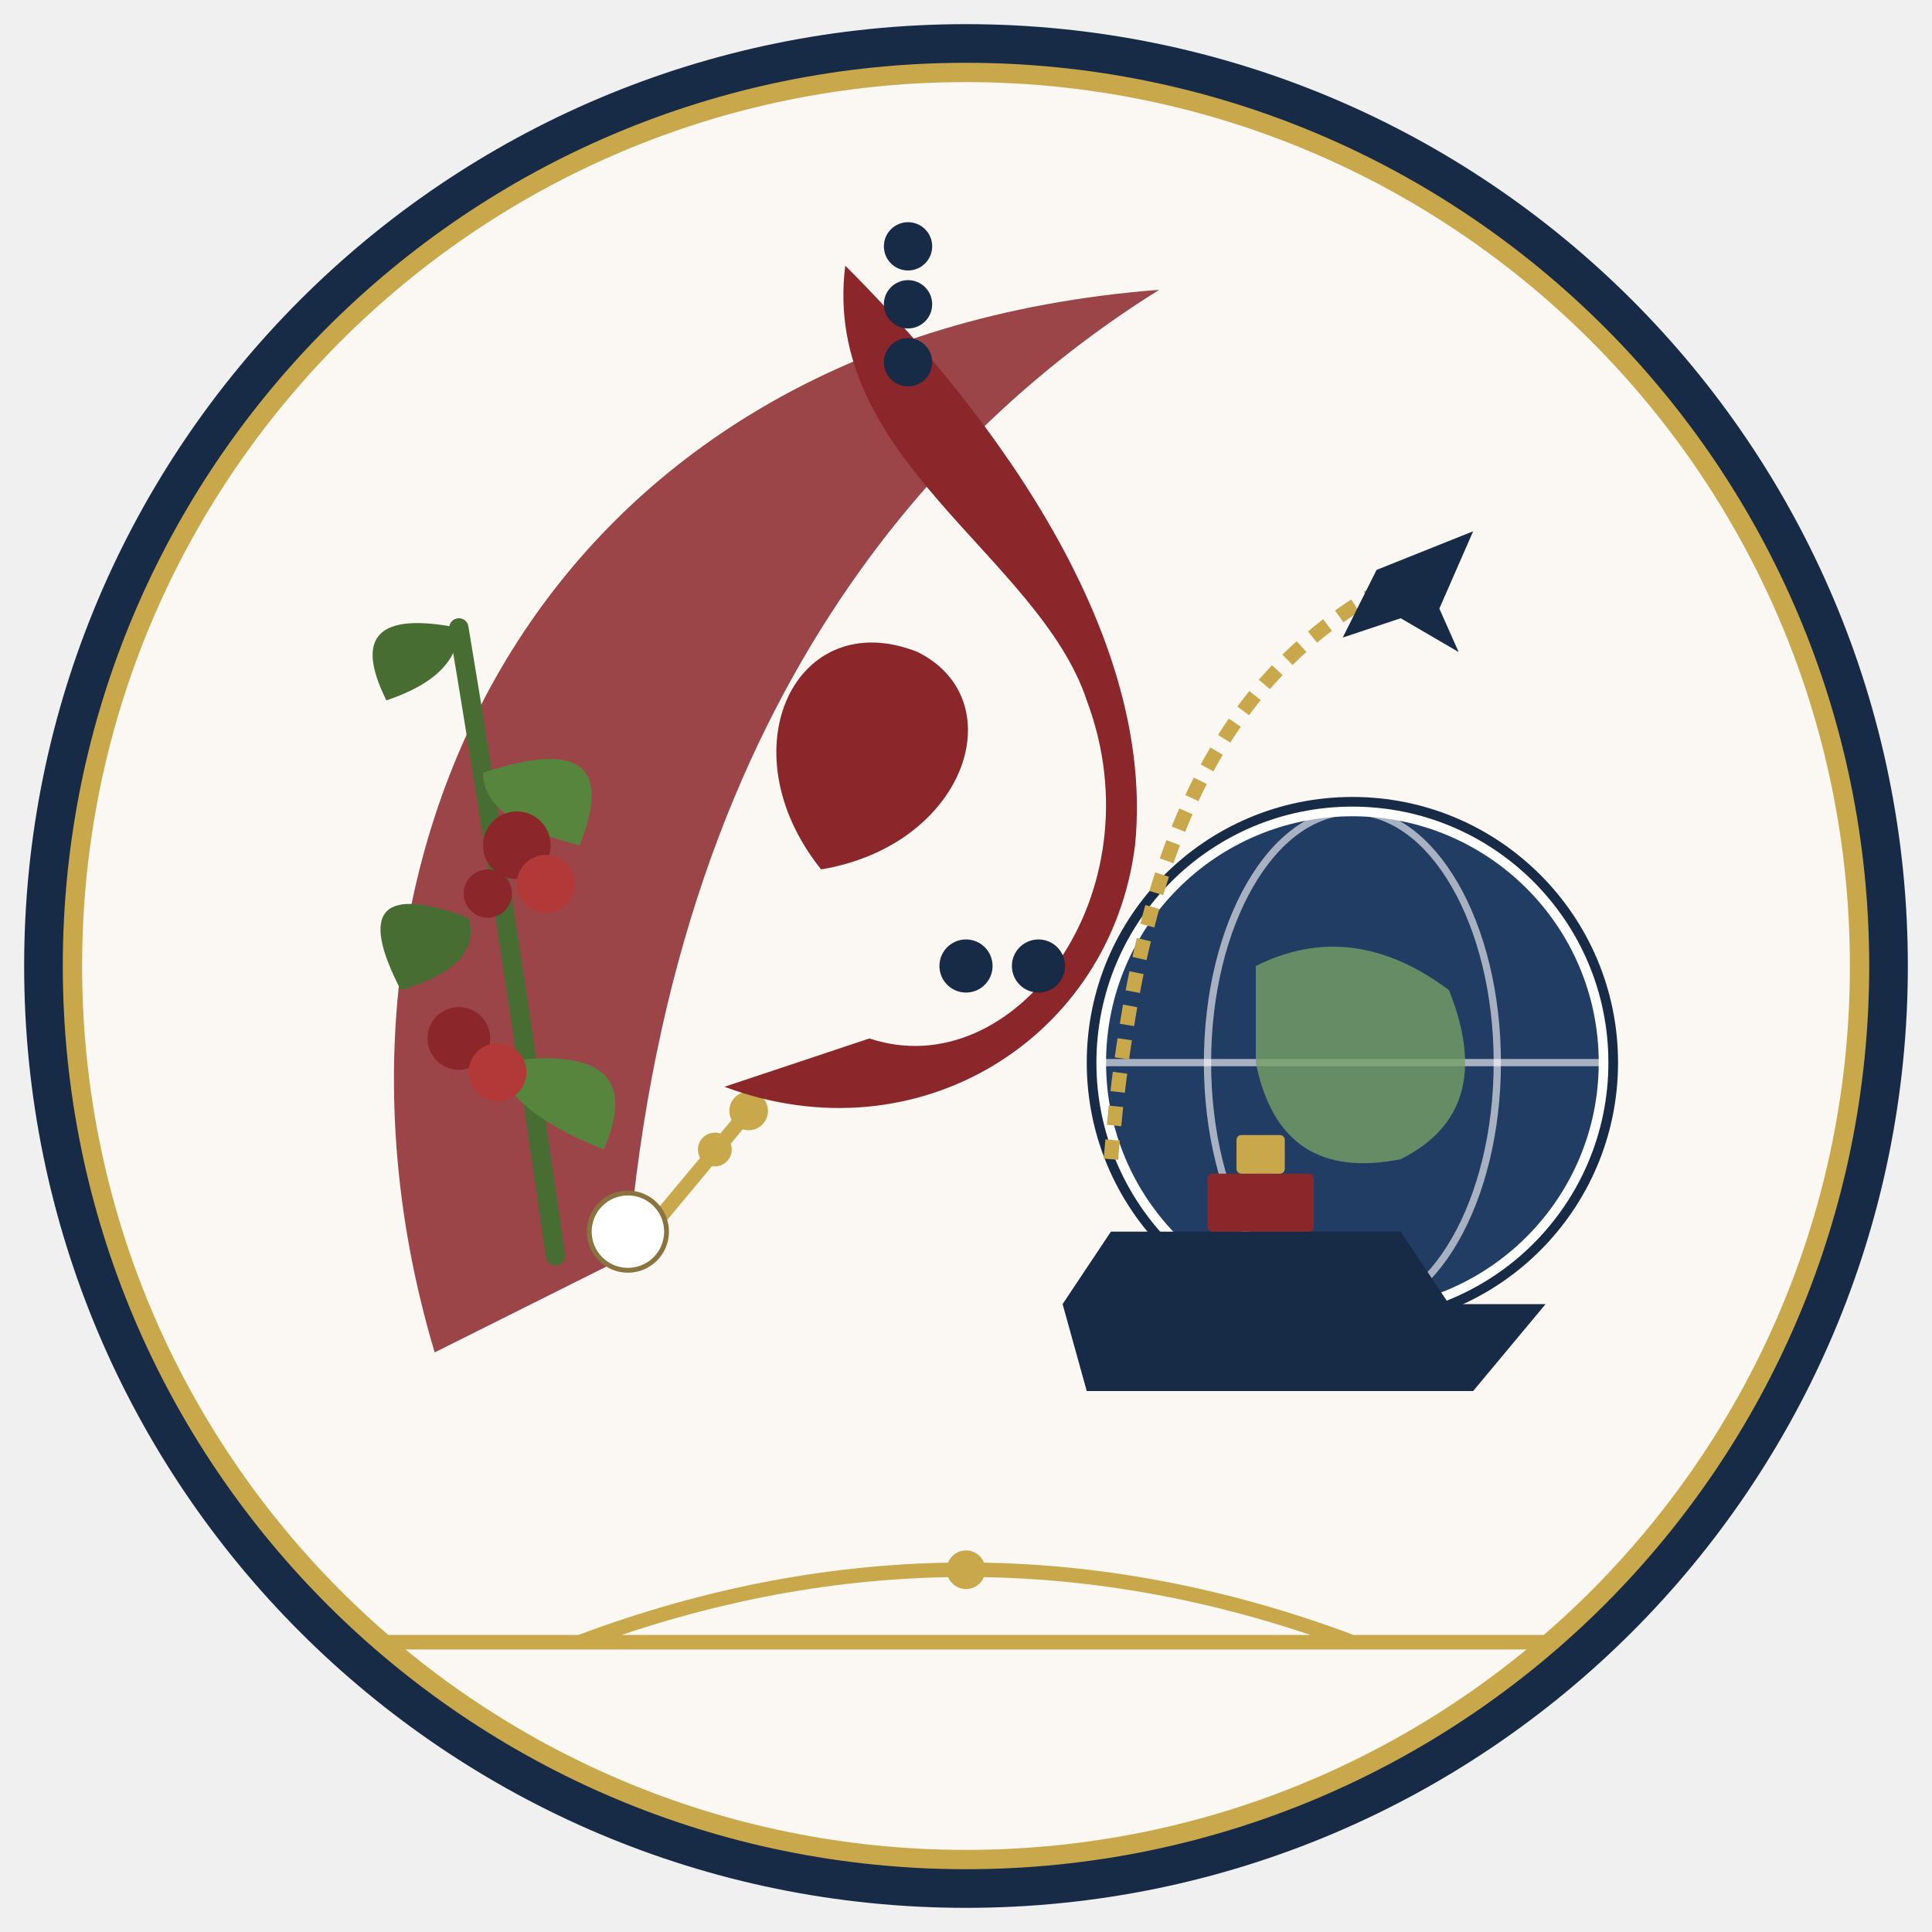
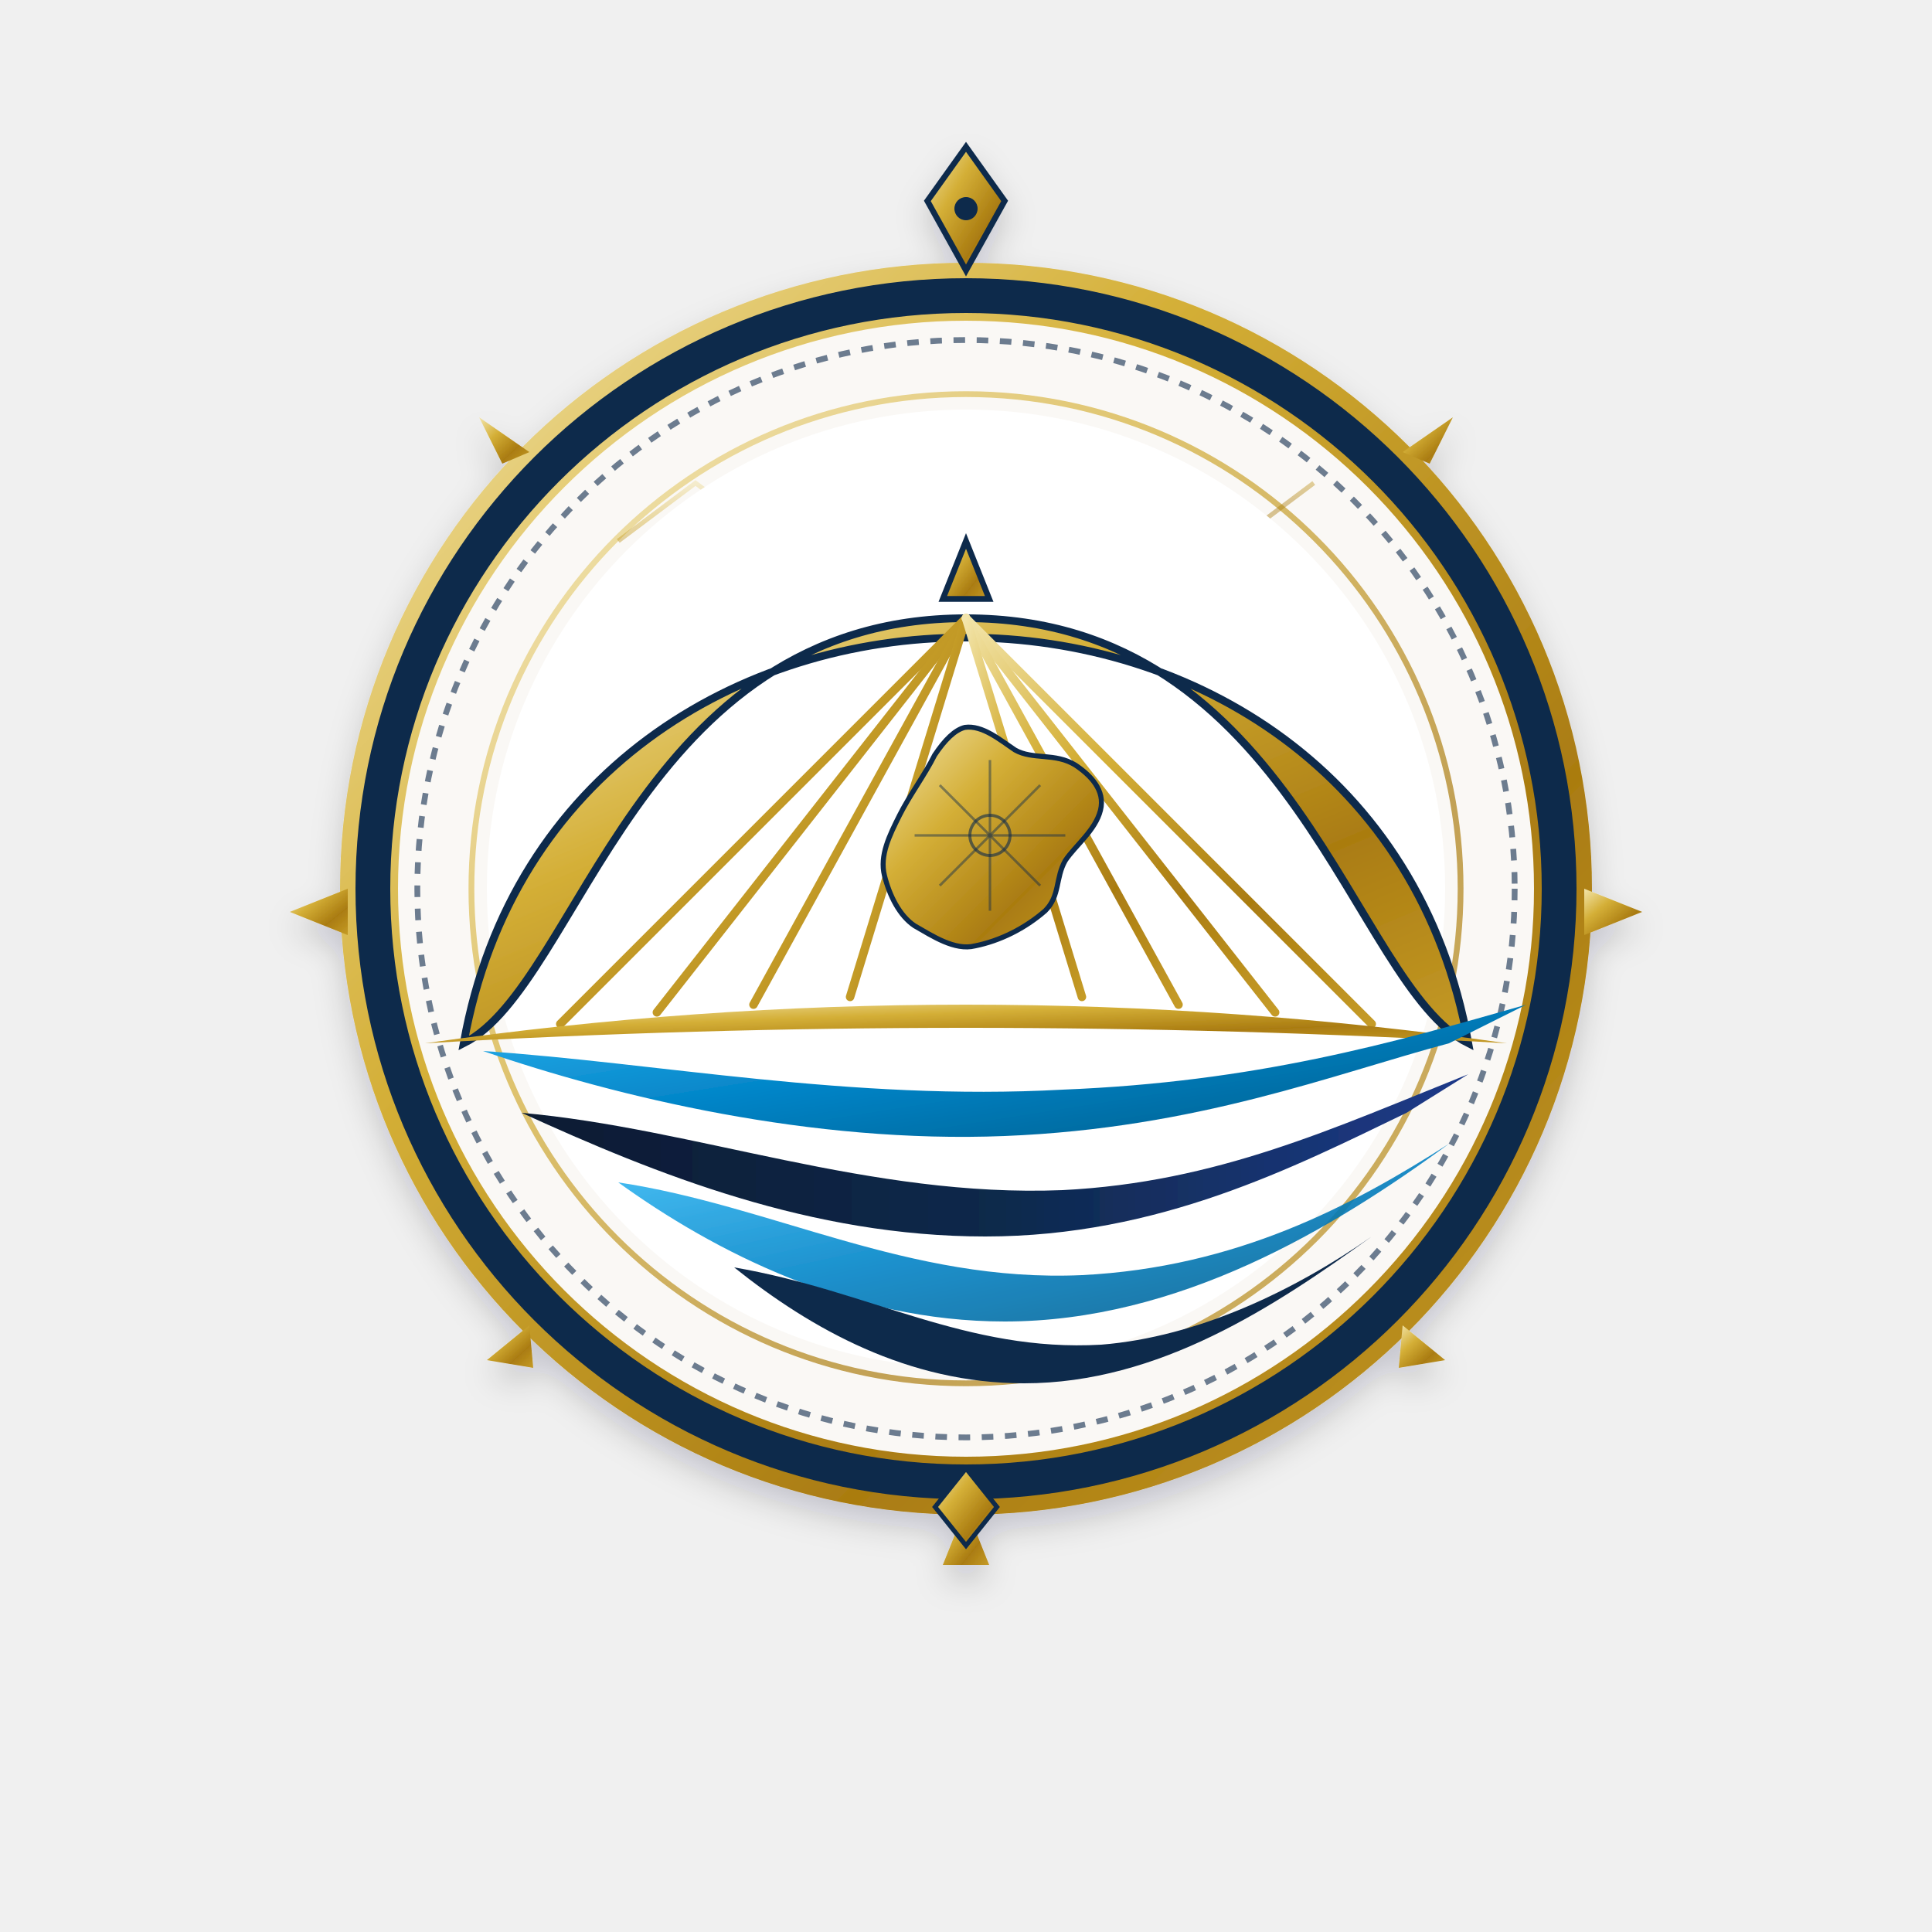
- <svg xmlns="http://www.w3.org/2000/svg" viewBox="0 0 400 400" fill="none">
-   <circle cx="200" cy="200" r="195" fill="#172A46" />
-   <circle cx="200" cy="200" r="185" fill="#FBF8F3" stroke="#C9A84C" stroke-width="4" />
-   <path d="M 90 280 C 60 180, 110 70, 240 60 C 200 85, 140 140, 130 260 Z" fill="#8B262A" opacity="0.85" />
-   <circle cx="280" cy="220" r="55" fill="#172A46" />
-   <circle cx="280" cy="220" r="52" stroke="#FFFFFF" stroke-width="2" fill="#223D64" />
-   <ellipse cx="280" cy="220" rx="30" ry="52" stroke="#FFFFFF" stroke-width="1.5" opacity="0.6" fill="none" />
-   <line x1="228" y1="220" x2="332" y2="220" stroke="#FFFFFF" stroke-width="1.5" opacity="0.6" />
-   <path d="M 260 200 Q 280 190 300 205 Q 310 230 290 240 Q 265 245 260 220 Z" fill="#75A064" opacity="0.8" />
-   <path d="M 230 240 C 235 180, 250 140, 290 120" stroke="#C9A84C" stroke-width="3" stroke-dasharray="4 3" fill="none" />
-   <path d="M 285 118 L 305 110 L 298 126 L 302 135 L 290 128 L 278 132 L 285 118 Z" fill="#172A46" />
-   <path d="M 220 270 L 230 255 L 290 255 L 300 270 L 320 270 L 305 288 L 225 288 Z" fill="#172A46" />
-   <rect x="250" y="243" width="22" height="12" fill="#8B262A" rx="1" />
-   <rect x="256" y="235" width="10" height="8" fill="#C9A84C" rx="1" />
-   <g transform="translate(65, 120)">
-     <path d="M 50 140 Q 40 70 30 10" stroke="#486D32" stroke-width="4" fill="none" stroke-linecap="round" />
-     <path d="M 30 10 Q 5 5 15 25 Q 30 20 30 10 Z" fill="#486D32" />
-     <path d="M 35 40 Q 65 30 55 55 Q 35 50 35 40 Z" fill="#58853D" />
-     <path d="M 32 70 Q 5 60 18 85 Q 35 80 32 70 Z" fill="#486D32" />
-     <path d="M 38 100 Q 70 95 60 118 Q 40 110 38 100 Z" fill="#58853D" />
-     <circle cx="42" cy="55" r="7" fill="#8B262A" />
-     <circle cx="48" cy="63" r="6" fill="#B33939" />
-     <circle cx="36" cy="65" r="5" fill="#8B262A" />
-     <circle cx="30" cy="95" r="6.5" fill="#8B262A" />
-     <circle cx="38" cy="102" r="6" fill="#B33939" />
+ <svg xmlns="http://www.w3.org/2000/svg" viewBox="0 0 500 500" fill="none">
+   <defs>
+     <linearGradient id="goldGrad" x1="0%" y1="0%" x2="100%" y2="100%">
+       <stop offset="0%" stop-color="#F3E5AB" />
+       <stop offset="35%" stop-color="#D4AF37" />
+       <stop offset="70%" stop-color="#AA7C11" />
+       <stop offset="100%" stop-color="#C59B27" />
+     </linearGradient>
+     <linearGradient id="navyGrad" x1="0%" y1="0%" x2="100%" y2="100%">
+       <stop offset="0%" stop-color="#1A3A60" />
+       <stop offset="50%" stop-color="#0E294B" />
+       <stop offset="100%" stop-color="#081A32" />
+     </linearGradient>
+     <linearGradient id="tealGrad" x1="0%" y1="0%" x2="100%" y2="100%">
+       <stop offset="0%" stop-color="#38BDF8" />
+       <stop offset="50%" stop-color="#0284C7" />
+       <stop offset="100%" stop-color="#075985" />
+     </linearGradient>
+     <linearGradient id="waveNavyGrad" x1="0%" y1="0%" x2="100%" y2="0%">
+       <stop offset="0%" stop-color="#081A32" />
+       <stop offset="50%" stop-color="#0E294B" />
+       <stop offset="100%" stop-color="#1E3A8A" />
+     </linearGradient>
+     <filter id="subtleDrop" x="-10%" y="-10%" width="120%" height="120%" filterUnits="userSpaceOnUse">
+       <feDropShadow dx="0" dy="4" stdDeviation="4" flood-color="#081A32" flood-opacity="0.18" />
+     </filter>
+   </defs>
+   <g filter="url(#subtleDrop)">
+     <circle cx="250" cy="230" r="160" fill="#0E294B" stroke="url(#goldGrad)" stroke-width="4" />
+     <circle cx="250" cy="230" r="148" fill="#FAF8F5" stroke="url(#goldGrad)" stroke-width="2" />
+     <circle cx="250" cy="230" r="142" fill="none" stroke="#0E294B" stroke-width="1.5" stroke-dasharray="3 3" opacity="0.6" />
+     <g transform="translate(250, 230)">
+       <path d="M 0 -160 L 10 -178 L 0 -192 L -10 -178 Z" fill="url(#goldGrad)" stroke="#0E294B" stroke-width="1.5" />
+       <circle cx="0" cy="-176" r="3" fill="#0E294B" />
+       <path d="M 160 0 L 175 6 L 160 12 Z" fill="url(#goldGrad)" />
+       <path d="M -160 0 L -175 6 L -160 12 Z" fill="url(#goldGrad)" />
+       <path d="M 0 160 L 6 175 L -6 175 Z" fill="url(#goldGrad)" />
+       <path d="M 113 -113 L 126 -122 L 120 -110 Z" fill="url(#goldGrad)" />
+       <path d="M -113 -113 L -126 -122 L -120 -110 Z" fill="url(#goldGrad)" />
+       <path d="M 113 113 L 124 122 L 112 124 Z" fill="url(#goldGrad)" />
+       <path d="M -113 113 L -124 122 L -112 124 Z" fill="url(#goldGrad)" />
+       <circle cx="0" cy="0" r="128" fill="none" stroke="url(#goldGrad)" stroke-width="1.5" opacity="0.7" />
+       <path d="M -90 -90 L -70 -105 L -50 -90 L -30 -105 L -10 -90 L 10 -105 L 30 -90 L 50 -105 L 70 -90 L 90 -105" stroke="url(#goldGrad)" stroke-width="1.2" fill="none" opacity="0.45" />
+     </g>
+     <circle cx="250" cy="230" r="124" fill="#FFFFFF" />
+     <path d="M 120 270 C 145 130, 355 130, 380 270 C 350 255, 335 160, 250 160 C 165 160, 150 255, 120 270 Z" fill="url(#goldGrad)" stroke="#0E294B" stroke-width="2" />
+     <line x1="250" y1="160" x2="145" y2="265" stroke="url(#goldGrad)" stroke-width="2.2" stroke-linecap="round" />
+     <line x1="250" y1="160" x2="170" y2="262" stroke="url(#goldGrad)" stroke-width="2.2" stroke-linecap="round" />
+     <line x1="250" y1="160" x2="195" y2="260" stroke="url(#goldGrad)" stroke-width="2.2" stroke-linecap="round" />
+     <line x1="250" y1="160" x2="220" y2="258" stroke="url(#goldGrad)" stroke-width="2.2" stroke-linecap="round" />
+     <line x1="250" y1="160" x2="355" y2="265" stroke="url(#goldGrad)" stroke-width="2.2" stroke-linecap="round" />
+     <line x1="250" y1="160" x2="330" y2="262" stroke="url(#goldGrad)" stroke-width="2.2" stroke-linecap="round" />
+     <line x1="250" y1="160" x2="305" y2="260" stroke="url(#goldGrad)" stroke-width="2.2" stroke-linecap="round" />
+     <line x1="250" y1="160" x2="280" y2="258" stroke="url(#goldGrad)" stroke-width="2.2" stroke-linecap="round" />
+     <polygon points="250,140 256,155 244,155" fill="url(#goldGrad)" stroke="#0E294B" stroke-width="1.5" />
+     <g transform="translate(225, 185) scale(0.65)">
+       <path d="M 38 5                 C 45 4, 52 10, 58 14                 C 65 18, 74 15, 82 20                 C 88 24, 94 30, 92 38                 C 90 46, 82 52, 78 58                 C 74 65, 76 72, 70 78                 C 62 85, 52 90, 42 92                 C 34 94, 25 88, 18 84                 C 12 80, 8 72, 6 64                 C 4 56, 8 48, 12 40                 C 16 32, 22 24, 26 16                 C 30 10, 34 6, 38 5 Z" fill="url(#goldGrad)" stroke="#0E294B" stroke-width="2" />
+       <path d="M 28 28 L 68 68 M 68 28 L 28 68" stroke="#0E294B" stroke-width="1" opacity="0.45" />
+       <path d="M 48 18 L 48 78 M 18 48 L 78 48" stroke="#0E294B" stroke-width="1" opacity="0.45" />
+       <circle cx="48" cy="48" r="8" fill="none" stroke="#0E294B" stroke-width="1.2" opacity="0.6" />
+     </g>
+     <path d="M 110 270 Q 250 250 390 270 Q 250 262 110 270 Z" fill="url(#goldGrad)" />
+     <path d="M 125 272               C 170 275, 220 285, 275 282               C 325 280, 360 270, 395 260               L 378 252               L 395 260               L 375 270               C 345 278, 310 292, 260 294               C 210 296, 160 284, 125 272 Z" fill="url(#tealGrad)" />
+     <g transform="translate(0, 0)">
+       <path d="M 135 288                 C 180 292, 225 310, 275 308                 C 315 306, 345 292, 380 278                 L 362 272                 L 380 278                 L 364 288                 C 335 302, 300 320, 255 320                 C 210 320, 170 304, 135 288 Z" fill="url(#waveNavyGrad)" />
+       <path d="M 160 306                 C 200 312, 235 332, 280 330                 C 320 328, 350 312, 375 296                 C 345 318, 305 342, 260 342                 C 220 342, 185 324, 160 306 Z" fill="url(#tealGrad)" opacity="0.9" />
+       <path d="M 190 328                 C 225 334, 250 350, 285 348                 C 310 346, 335 334, 355 320                 C 330 338, 300 358, 265 358                 C 235 358, 210 344, 190 328 Z" fill="#0E294B" />
+     </g>
+     <polygon points="250,380 258,390 250,400 242,390" fill="url(#goldGrad)" stroke="#0E294B" stroke-width="1.2" />
  </g>
-   <g transform="translate(110, 220)">
-     <path d="M 20 40 L 45 10" stroke="#C9A84C" stroke-width="3" />
-     <circle cx="45" cy="10" r="4" fill="#C9A84C" />
-     <circle cx="38" cy="18" r="3.5" fill="#C9A84C" />
-     <circle cx="20" cy="35" r="8" fill="#FFFFFF" stroke="#8A733E" stroke-width="1" />
-   </g>
-   <g transform="translate(130, 45)">
-     <path d="M 50 170 C 80 180, 110 140, 95 100 C 85 70, 40 50, 45 10 C 65 30, 110 80, 105 130 C 100 170, 60 195, 20 180 Z" fill="#8B262A" />
-     <path d="M 40 135 C 70 130, 80 100, 60 90 C 35 80, 20 110, 40 135 Z" fill="#8B262A" />
-     <circle cx="58" cy="30" r="5" fill="#172A46" />
-     <circle cx="58" cy="18" r="5" fill="#172A46" />
-     <circle cx="58" cy="6" r="5" fill="#172A46" />
-     <circle cx="70" cy="155" r="5.5" fill="#172A46" />
-     <circle cx="85" cy="155" r="5.5" fill="#172A46" />
-   </g>
-   <path d="M 80 340 L 320 340 M 120 340 Q 200 310 280 340" stroke="#C9A84C" stroke-width="3" stroke-linecap="round" />
-   <circle cx="200" cy="325" r="4" fill="#C9A84C" />
</svg>
